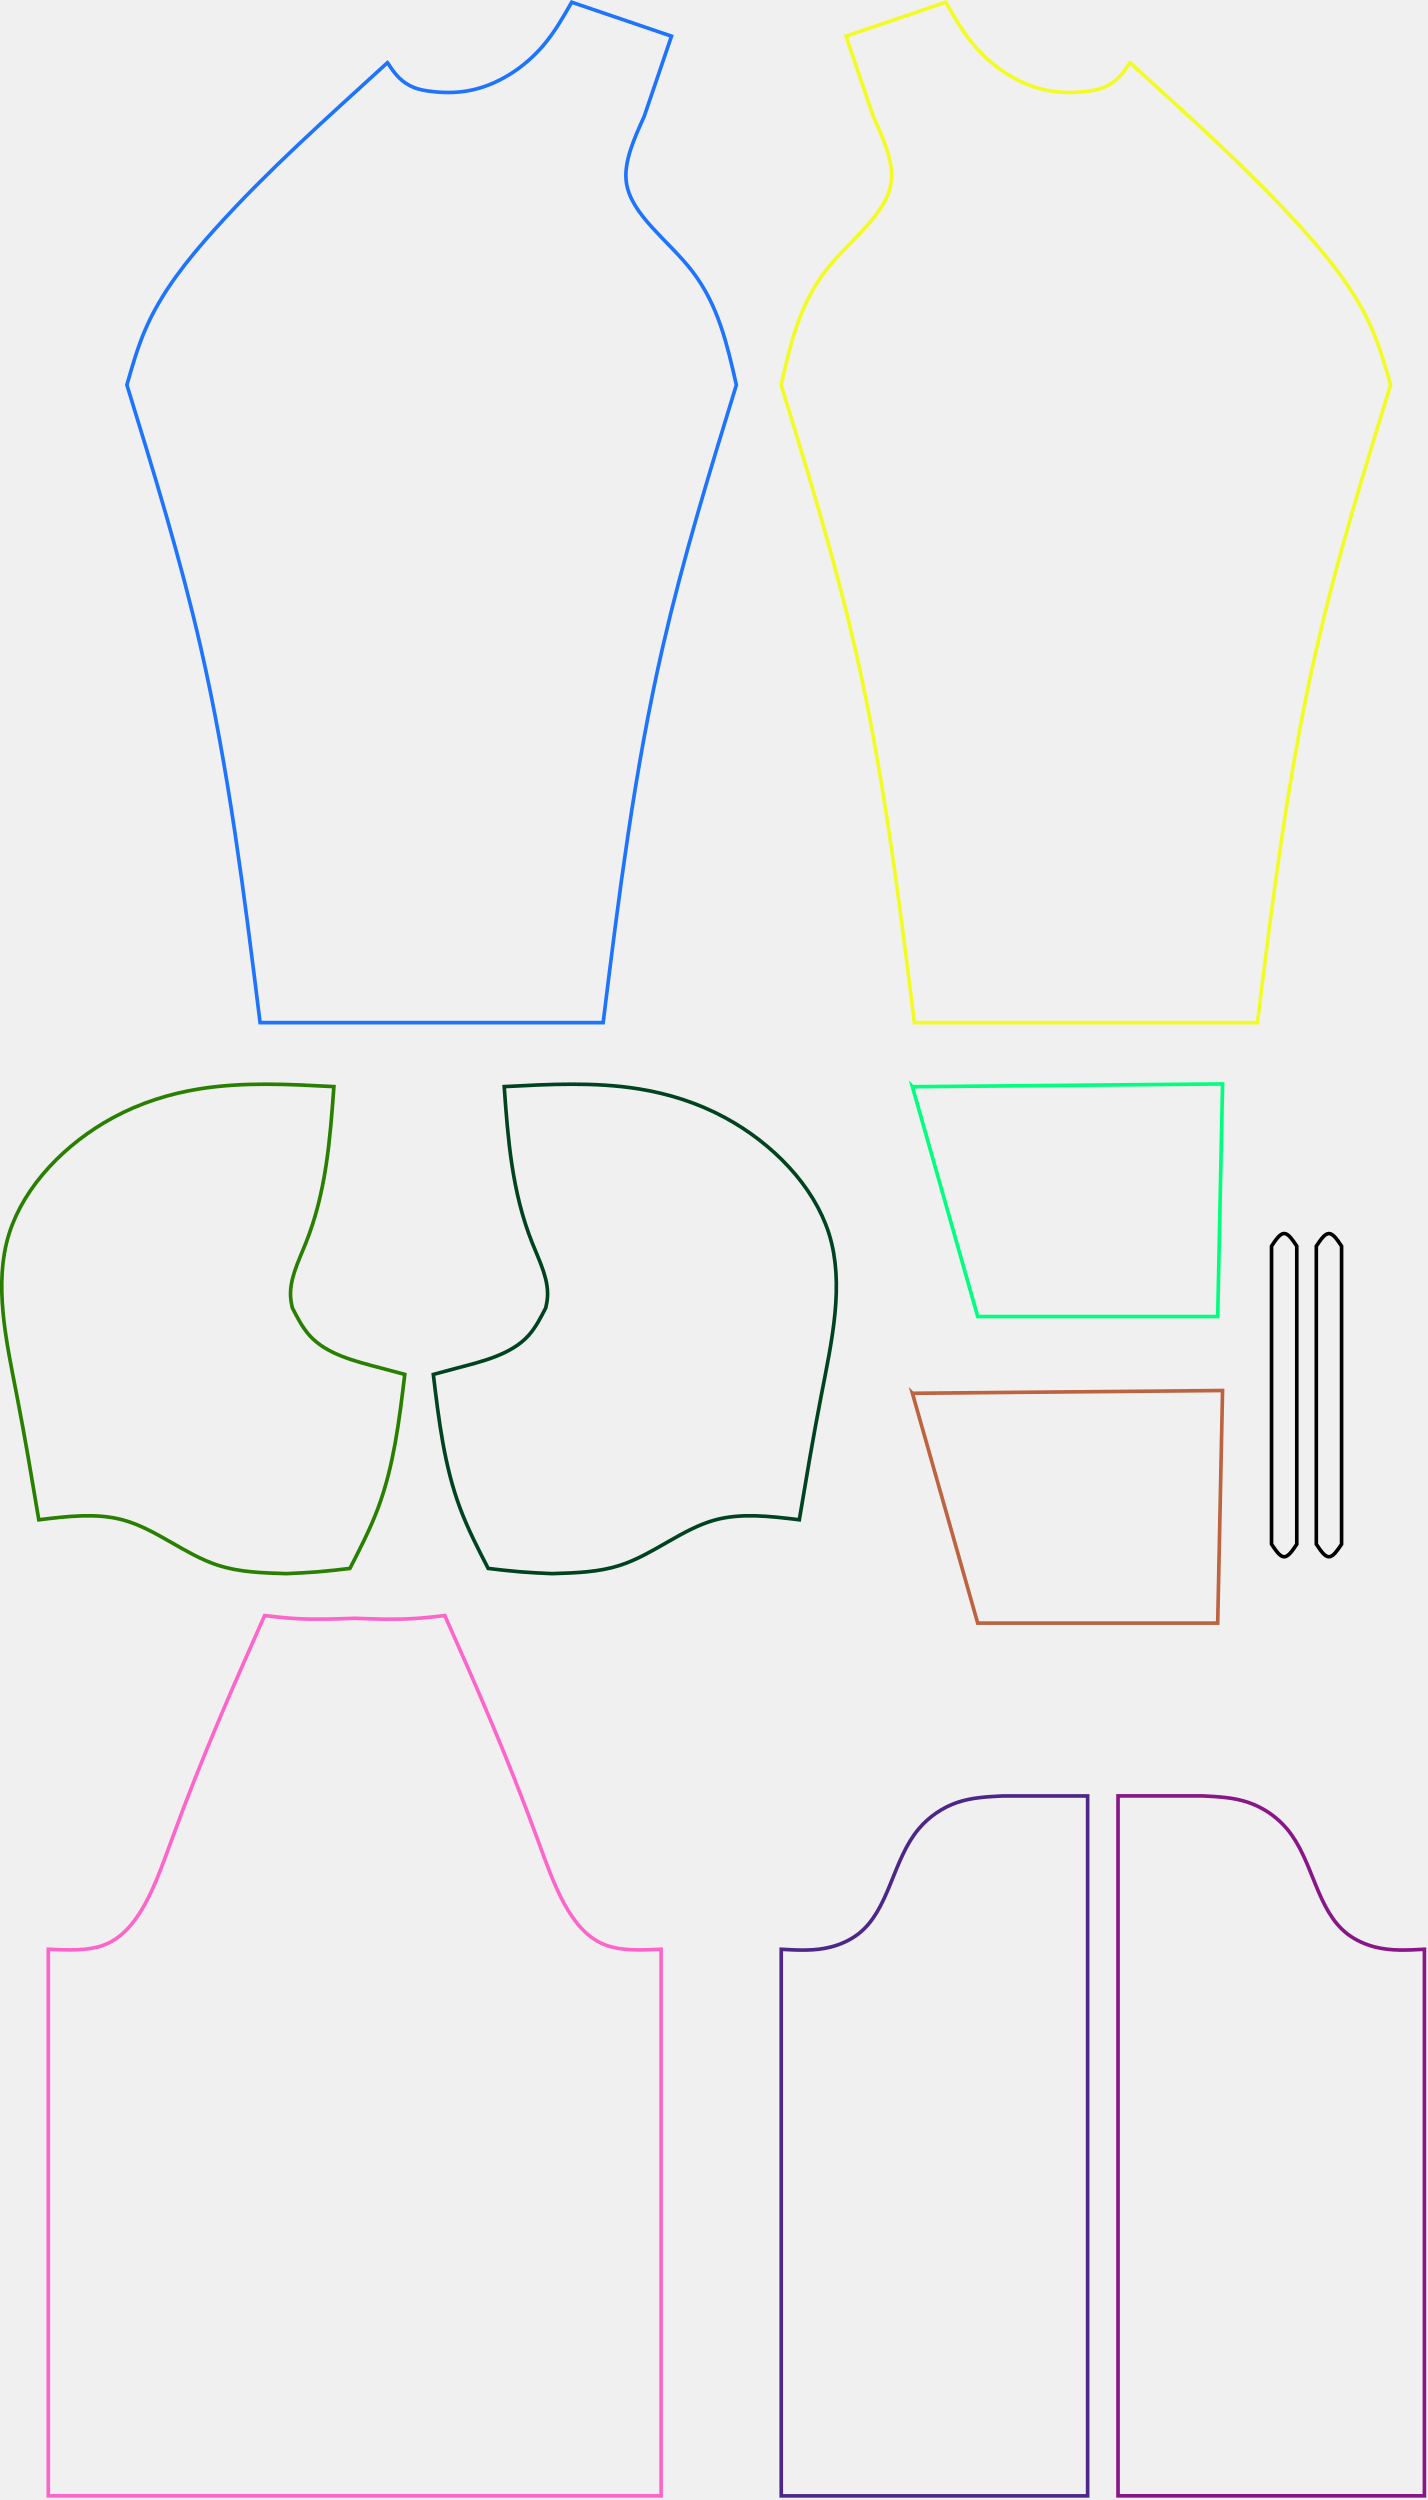
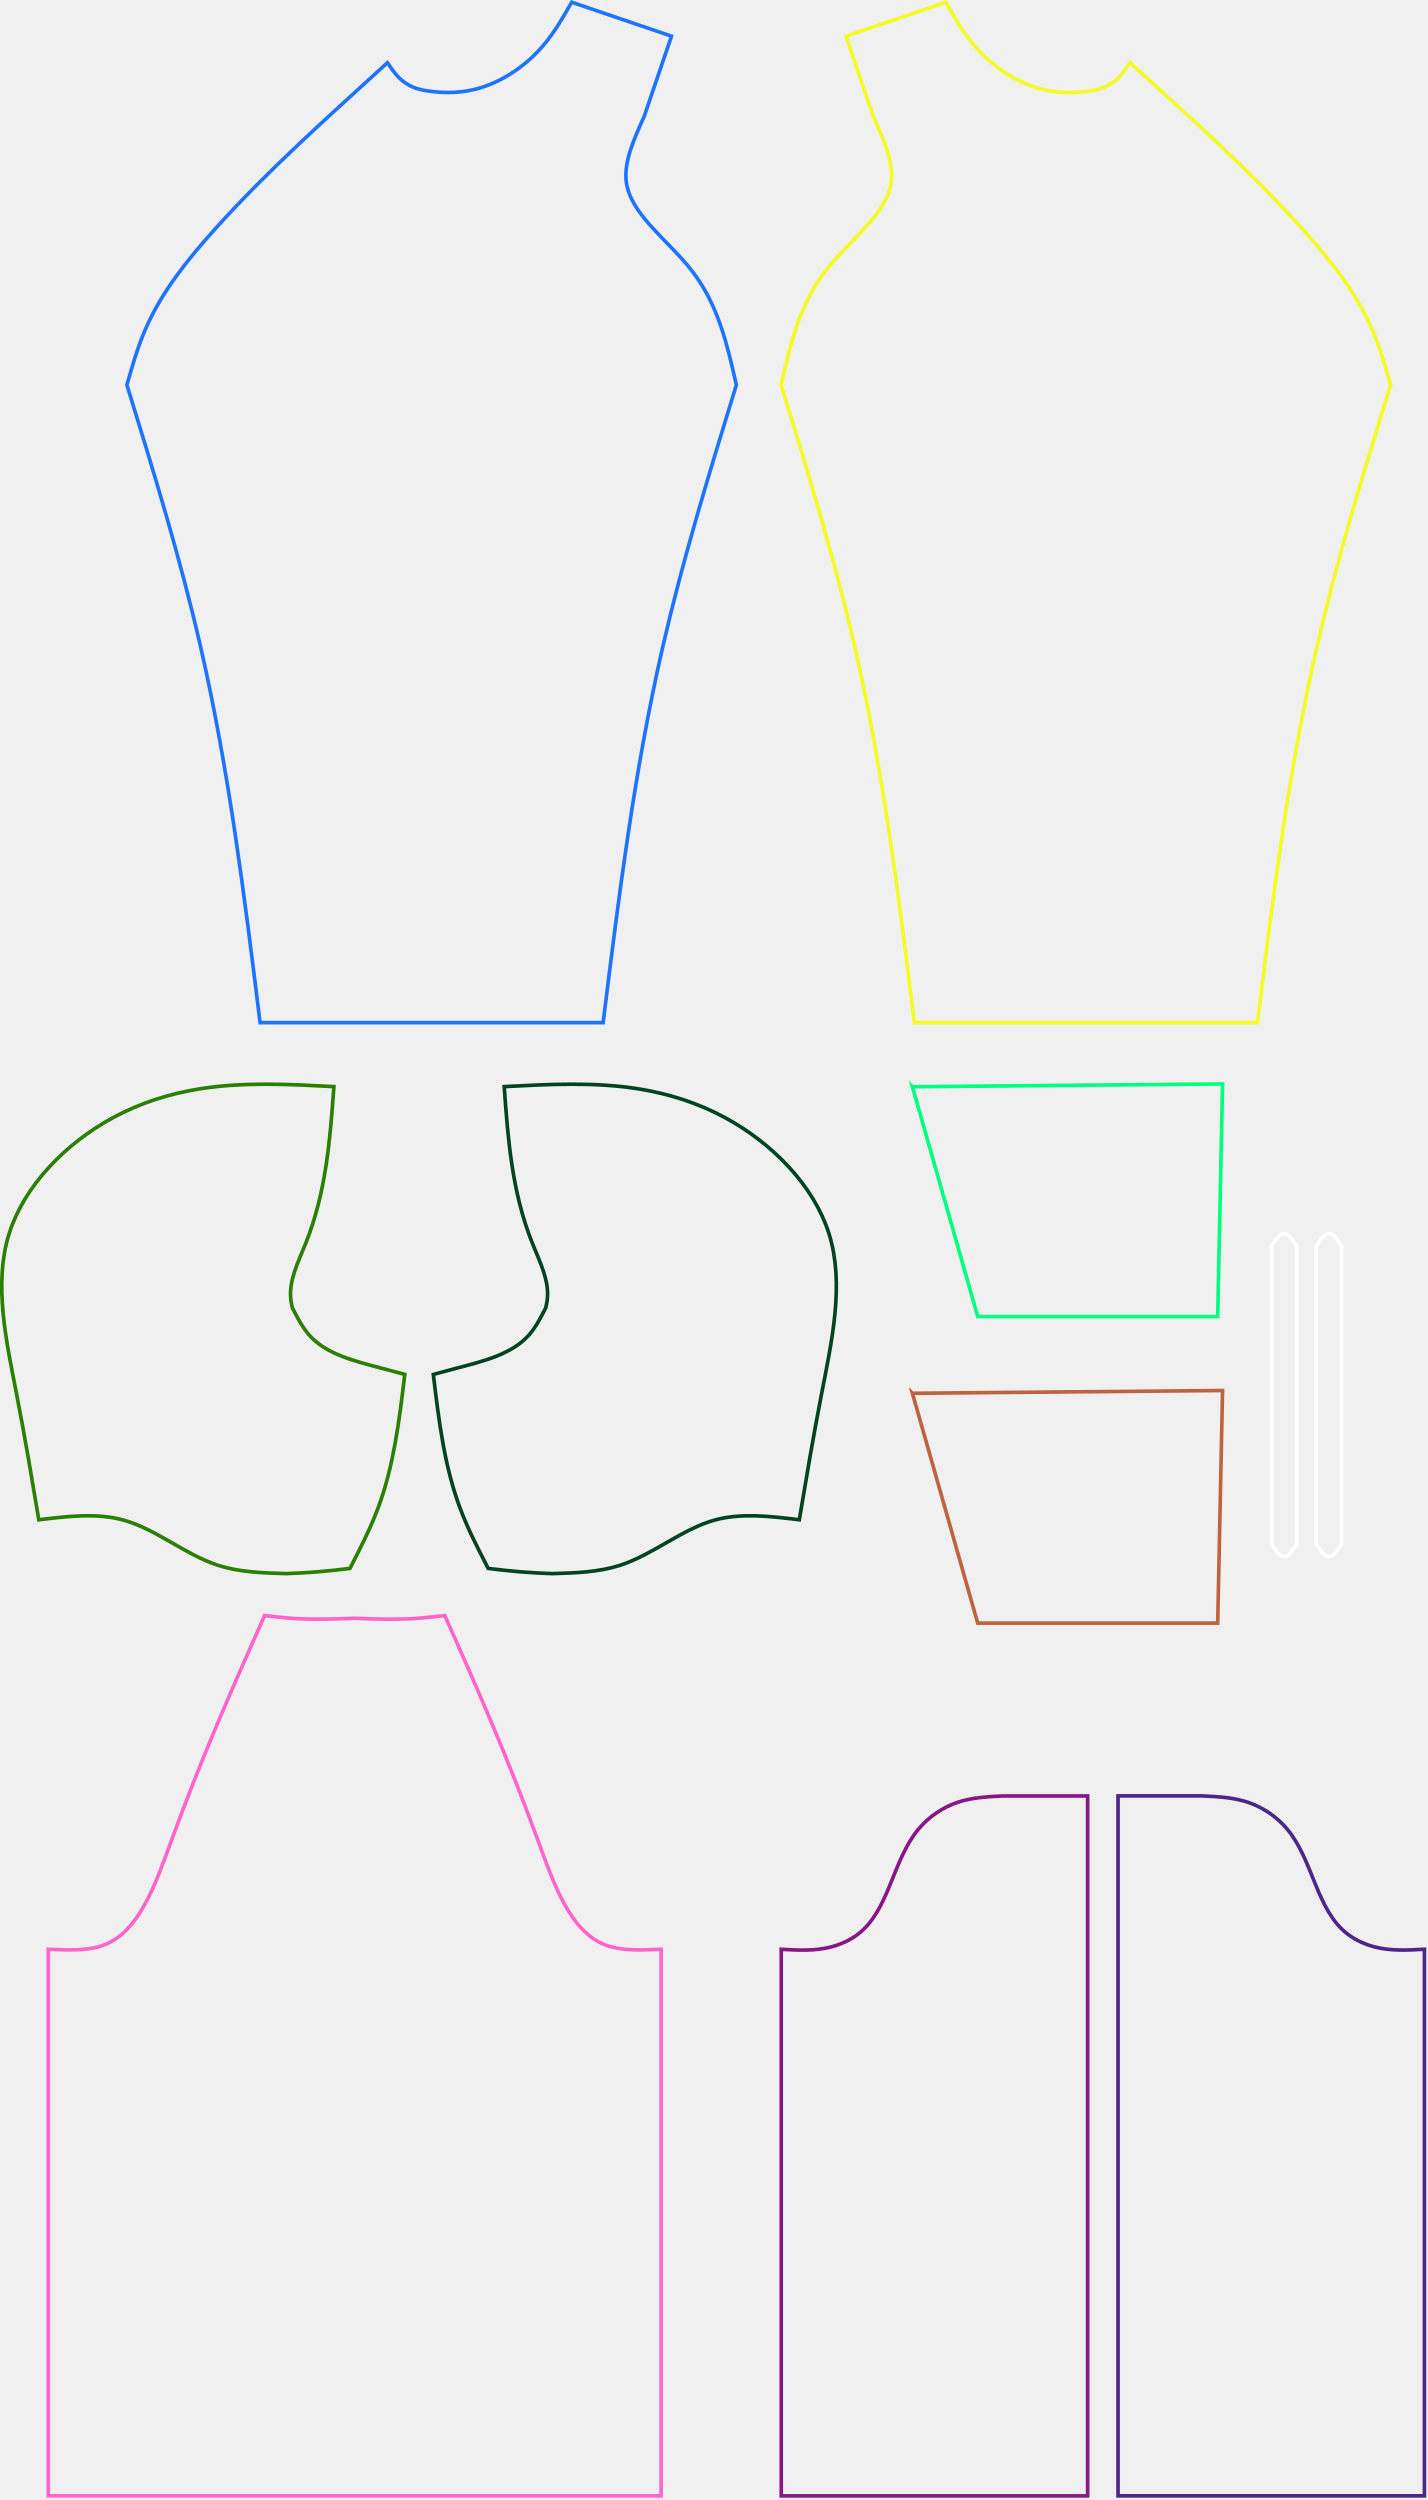
<svg xmlns="http://www.w3.org/2000/svg" width="391" height="685" viewBox="0 0 391 685" fill="none">
  <g clip-path="url(#clip0_2226_2)">
-     <path d="M274.77 492.09C270.51 492.3 266.26 492.52 262.29 493.87C258.27 495.24 254.54 497.78 251.76 501.07C244.46 509.69 243.74 523.45 235 530.03C232.88 531.63 230.29 532.8 227.65 533.48C223.22 534.62 218.65 534.36 214.06 534.11V683.87H298.01V492.09H274.76H274.77Z" stroke="#4D2689" />
-     <path d="M329.58 492.08C333.84 492.29 338.08 492.51 342.06 493.87C346.08 495.24 349.81 497.78 352.59 501.06C359.89 509.69 360.61 523.44 369.35 530.02C371.47 531.62 374.06 532.79 376.7 533.47C381.13 534.61 385.71 534.35 390.29 534.1V683.86H306.34V492.08H329.59H329.58Z" stroke="#891688" />
+     <path d="M274.77 492.09C270.51 492.3 266.26 492.52 262.29 493.87C258.27 495.24 254.54 497.78 251.76 501.07C244.46 509.69 243.74 523.45 235 530.03C232.88 531.63 230.29 532.8 227.65 533.48C223.22 534.62 218.65 534.36 214.06 534.11V683.87H298.01V492.09H274.76H274.77Z" stroke="#891688" />
+     <path d="M329.58 492.08C333.84 492.29 338.08 492.51 342.06 493.87C346.08 495.24 349.81 497.78 352.59 501.06C359.89 509.69 360.61 523.44 369.35 530.02C371.47 531.62 374.06 532.79 376.7 533.47C381.13 534.61 385.71 534.35 390.29 534.1V683.86H306.34V492.08H329.59H329.58Z" stroke="#4D2689" />
    <path d="M106.17 17.17C105.96 17.36 105.75 17.55 105.54 17.74C89.64 32.28 73.63 46.43 59.05 62.61C51.44 71.05 44.23 80.03 39.81 90.3C37.71 95.17 36.24 100.32 34.77 105.47C42.08 129.22 49.39 152.93 54.93 177.07C62.71 210.95 66.98 245.55 71.26 280.2H165.26C169.54 245.71 173.8 211.26 181.53 177.52C187.09 153.23 194.42 129.37 201.76 105.48C199.28 94.49 196.8 83.51 189.58 74.19C183.06 65.77 172.68 58.72 171.59 49.74C170.93 44.27 173.71 38.1 176.5 31.92L183.99 9.91L156.65 0.61C154.28 4.75 151.91 8.9 148.77 12.56C143.52 18.69 136.12 23.48 128.23 24.88C124.74 25.5 121.15 25.46 117.63 24.98C116.23 24.79 114.84 24.53 113.53 24.03C111.95 23.42 110.48 22.45 109.28 21.25C108.07 20.04 107.12 18.61 106.18 17.18L106.17 17.17Z" stroke="#1E74FD" />
    <path d="M309.63 17.17C309.84 17.36 310.05 17.55 310.26 17.74C326.16 32.28 342.17 46.43 356.75 62.61C364.36 71.05 371.57 80.03 375.99 90.3C378.09 95.17 379.56 100.32 381.03 105.47C373.71 129.22 366.41 152.93 360.87 177.07C353.09 210.95 348.82 245.55 344.54 280.2H250.54C246.26 245.71 242 211.26 234.27 177.52C228.71 153.23 221.38 129.37 214.04 105.48C216.52 94.49 219.01 83.51 226.21 74.19C232.73 65.77 243.11 58.72 244.2 49.74C244.86 44.27 242.08 38.1 239.29 31.92L231.8 9.91L259.14 0.61C261.51 4.75 263.88 8.9 267.02 12.56C272.28 18.69 279.67 23.48 287.55 24.88C291.04 25.5 294.63 25.46 298.15 24.98C299.55 24.79 300.94 24.53 302.25 24.03C303.83 23.42 305.3 22.45 306.5 21.25C307.71 20.04 308.66 18.61 309.6 17.18L309.63 17.17Z" stroke="#F2FC24" />
    <path d="M78.29 431.18C81.23 431.05 84.17 430.92 87.1 430.68C90.03 430.44 92.95 430.1 95.88 429.75C98.65 424.37 101.41 418.99 103.52 413.39C107.9 401.75 109.4 389.18 110.91 376.59C108.77 376.01 106.63 375.43 104.41 374.85C97.32 372.99 89.5 371.11 84.83 365.93C82.89 363.78 81.5 361.07 80.11 358.36C79.96 357.71 79.82 357.05 79.73 356.4C78.97 351.05 81.71 345.84 83.81 340.56C89.39 326.52 90.44 312.13 91.49 297.73C79.1 297.08 66.73 296.42 54.69 298.35C46.5 299.66 38.48 302.16 30.93 306.26C18.08 313.23 6.65 324.8 2.49 338.06C-1.82 351.81 1.71 367.35 4.59 382.23C6.86 393.91 8.75 405.16 10.63 416.42C18.56 415.46 26.48 414.5 33.71 416.47C42.73 418.92 50.65 425.94 59.7 428.88C65.58 430.79 71.92 430.98 78.26 431.17L78.29 431.18Z" stroke="#297F00" />
    <path d="M151.35 431.18C148.41 431.05 145.47 430.92 142.54 430.68C139.61 430.44 136.69 430.1 133.76 429.75C130.99 424.37 128.22 418.99 126.12 413.39C121.74 401.75 120.24 389.18 118.73 376.59C120.87 376.01 123.01 375.44 125.23 374.85C132.32 372.99 140.14 371.1 144.81 365.93C146.75 363.78 148.14 361.07 149.53 358.36C149.67 357.71 149.82 357.05 149.91 356.4C150.67 351.06 147.93 345.84 145.83 340.56C140.25 326.52 139.19 312.14 138.15 297.73C150.54 297.08 162.91 296.42 174.95 298.35C183.14 299.66 191.16 302.17 198.71 306.26C211.56 313.23 222.99 324.8 227.15 338.06C231.46 351.81 227.93 367.35 225.05 382.23C222.78 393.91 220.89 405.16 219.01 416.42C211.08 415.46 203.16 414.5 195.93 416.47C186.91 418.93 178.99 425.94 169.94 428.88C164.06 430.79 157.72 430.98 151.38 431.17L151.35 431.18Z" stroke="#004320" />
    <path d="M97.19 683.86H181.14V534.1C175.75 534.34 170.36 534.59 166.02 532.98C156.15 529.32 151.73 516.11 147.31 504.03C138.79 480.75 130.35 461.71 121.88 442.67C119.14 442.98 116.4 443.29 113.65 443.47C108.18 443.82 102.69 443.62 97.19 443.41C91.69 443.61 86.2 443.81 80.73 443.47C77.98 443.29 75.24 442.98 72.5 442.67C64.03 461.72 55.58 480.75 47.07 504.03C42.65 516.11 38.23 529.33 28.36 532.98C24.02 534.59 18.63 534.34 13.23 534.1V683.86H97.18H97.19Z" stroke="#FE65CB" />
-     <path d="M367.59 423.1V341.45C366.44 339.72 365.29 337.99 364.13 337.99C362.97 337.99 361.82 339.72 360.67 341.45V423.1C361.82 424.83 362.97 426.56 364.13 426.56C365.29 426.56 366.43 424.83 367.59 423.1Z" stroke="black" />
-     <path d="M348.4 423.1V341.44C349.55 339.71 350.7 337.98 351.86 337.98C353.02 337.98 354.16 339.71 355.32 341.44V423.1C354.17 424.83 353.02 426.56 351.86 426.56C350.7 426.56 349.56 424.83 348.4 423.1Z" stroke="black" />
+     <path d="M367.59 423.1V341.45C366.44 339.72 365.29 337.99 364.13 337.99C362.97 337.99 361.82 339.72 360.67 341.45V423.1C361.82 424.83 362.97 426.56 364.13 426.56C365.29 426.56 366.43 424.83 367.59 423.1Z" stroke="white" />
+     <path d="M348.4 423.1V341.44C349.55 339.71 350.7 337.98 351.86 337.98C353.02 337.98 354.16 339.71 355.32 341.44V423.1C354.17 424.83 353.02 426.56 351.86 426.56C350.7 426.56 349.56 424.83 348.4 423.1Z" stroke="white" />
    <path d="M250 381.75L267.89 444.73H333.65L334.98 381L250.01 381.76L250 381.75Z" stroke="#BD6340" />
    <path d="M250 297.75L267.89 360.73H333.65L334.98 297L250.01 297.76L250 297.75Z" stroke="#00FF7F" />
  </g>
  <defs>
    <clipPath id="clip0_2226_2">
      <rect width="390.79" height="684.37" fill="white" />
    </clipPath>
  </defs>
</svg>
